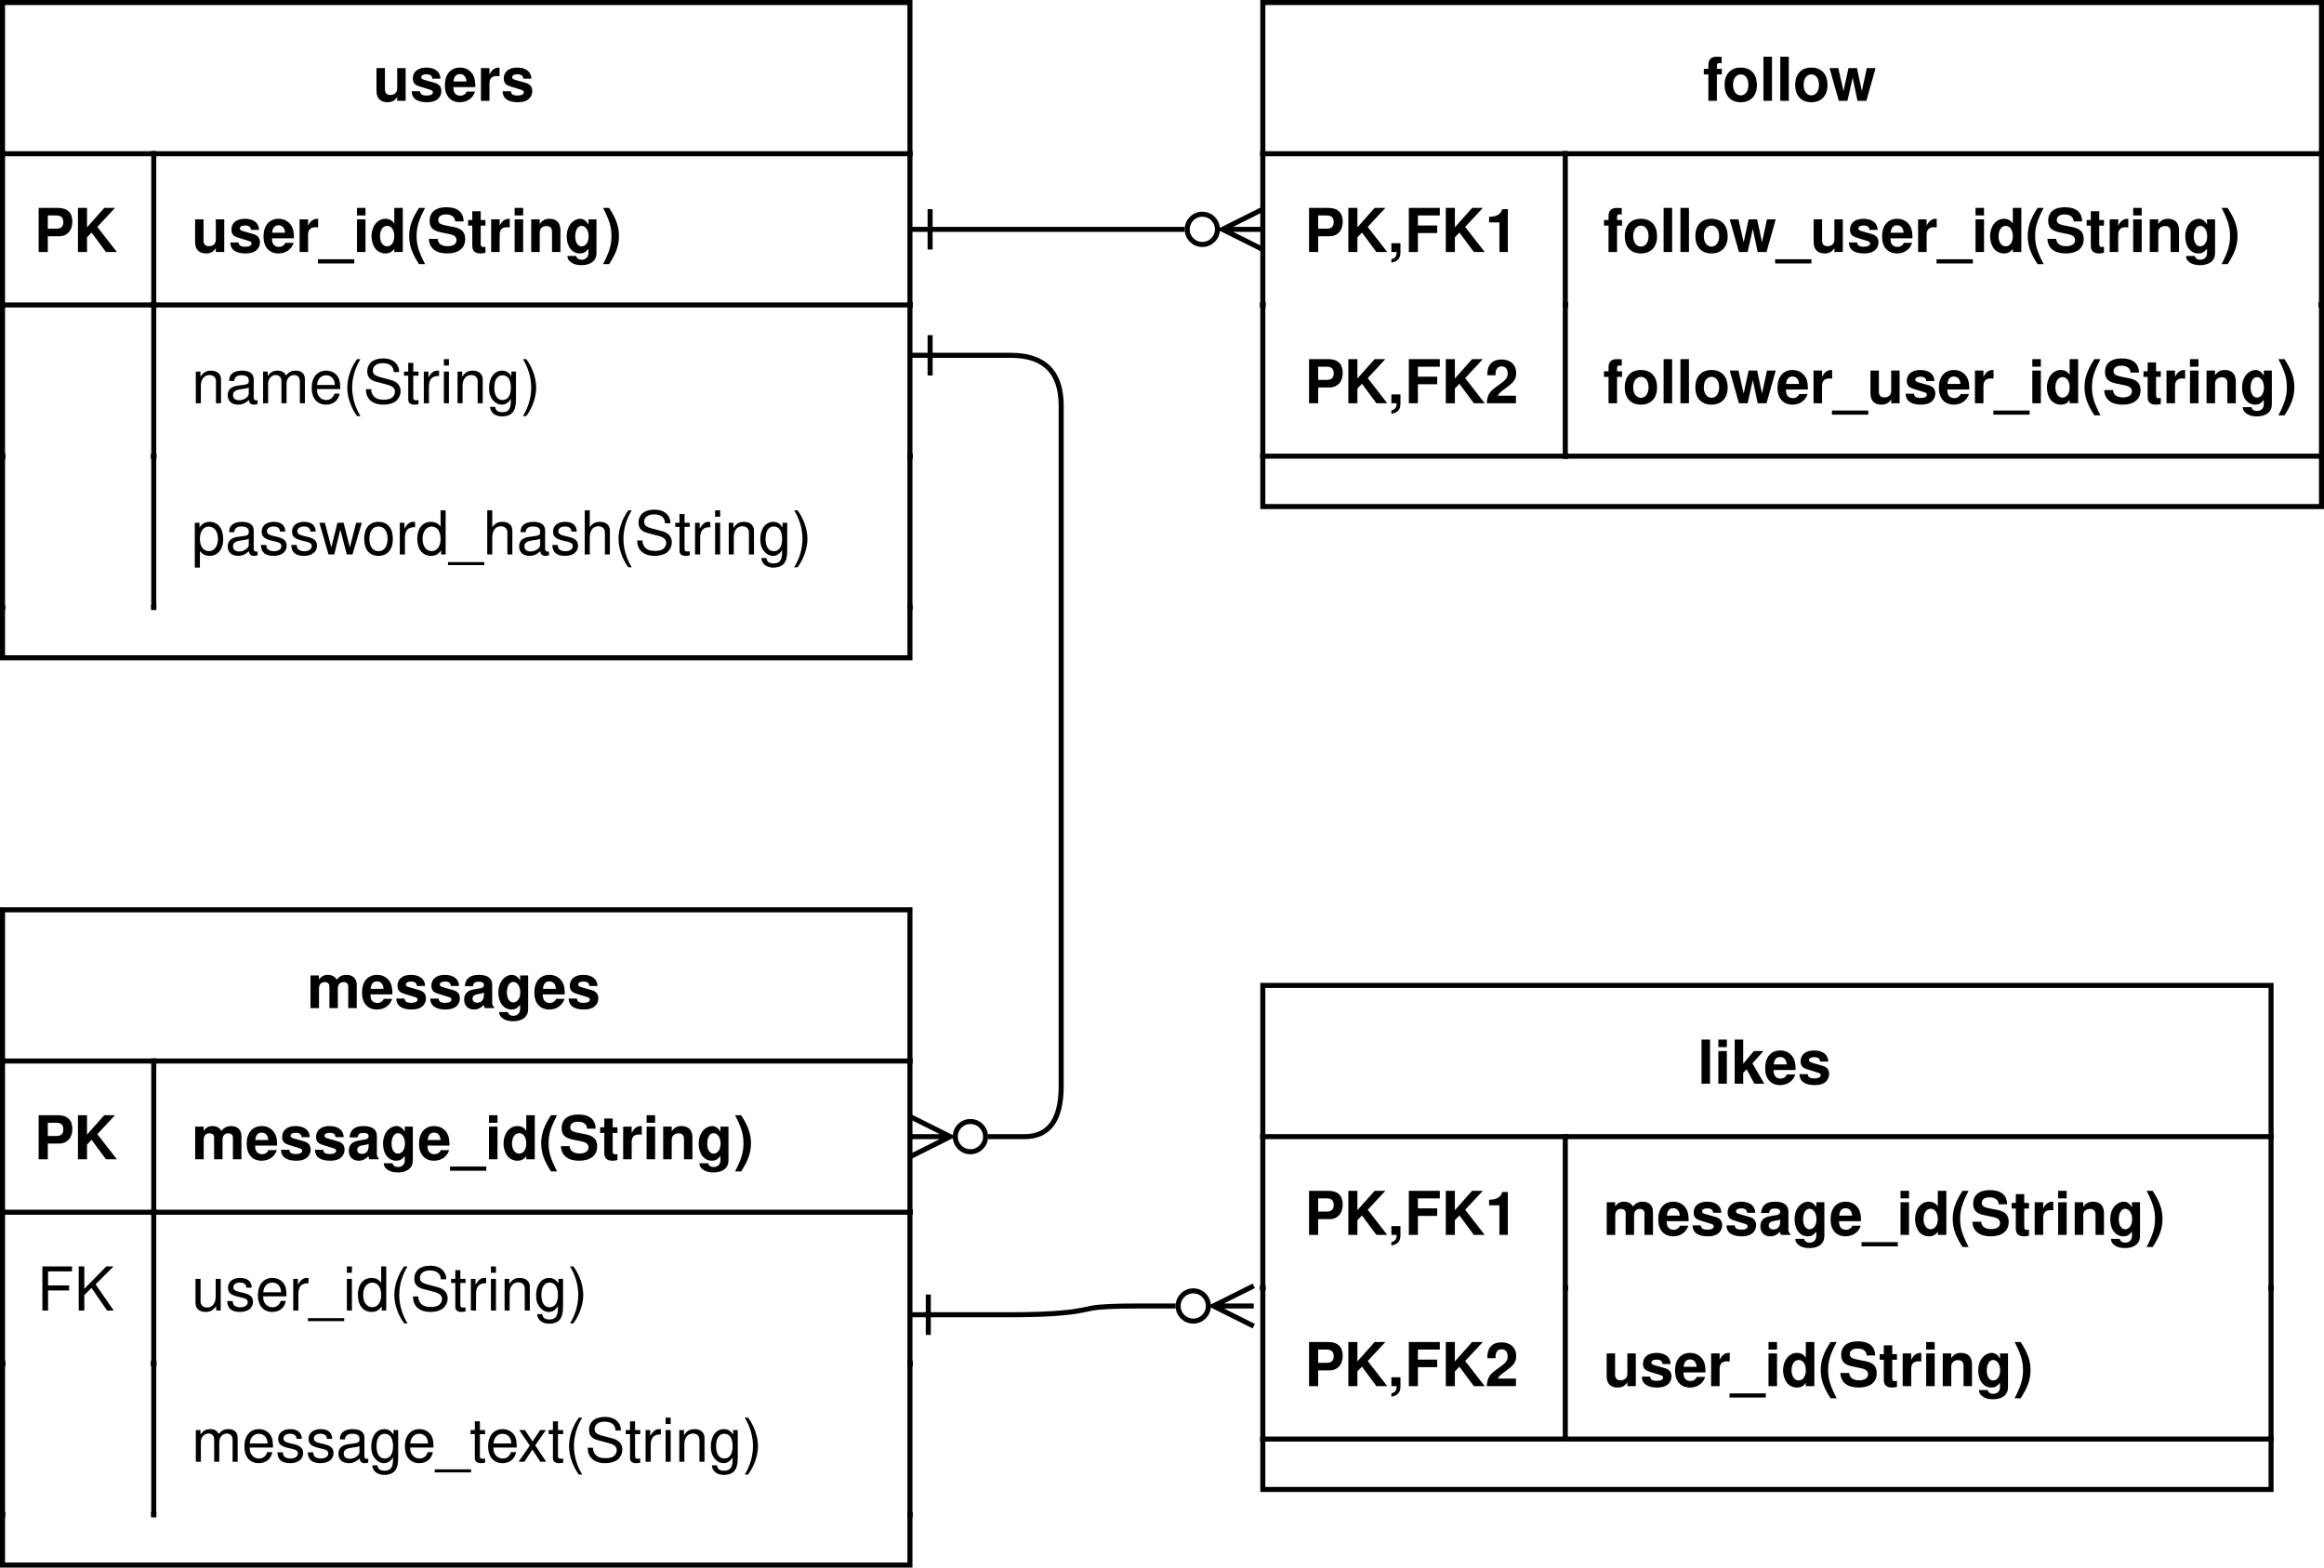
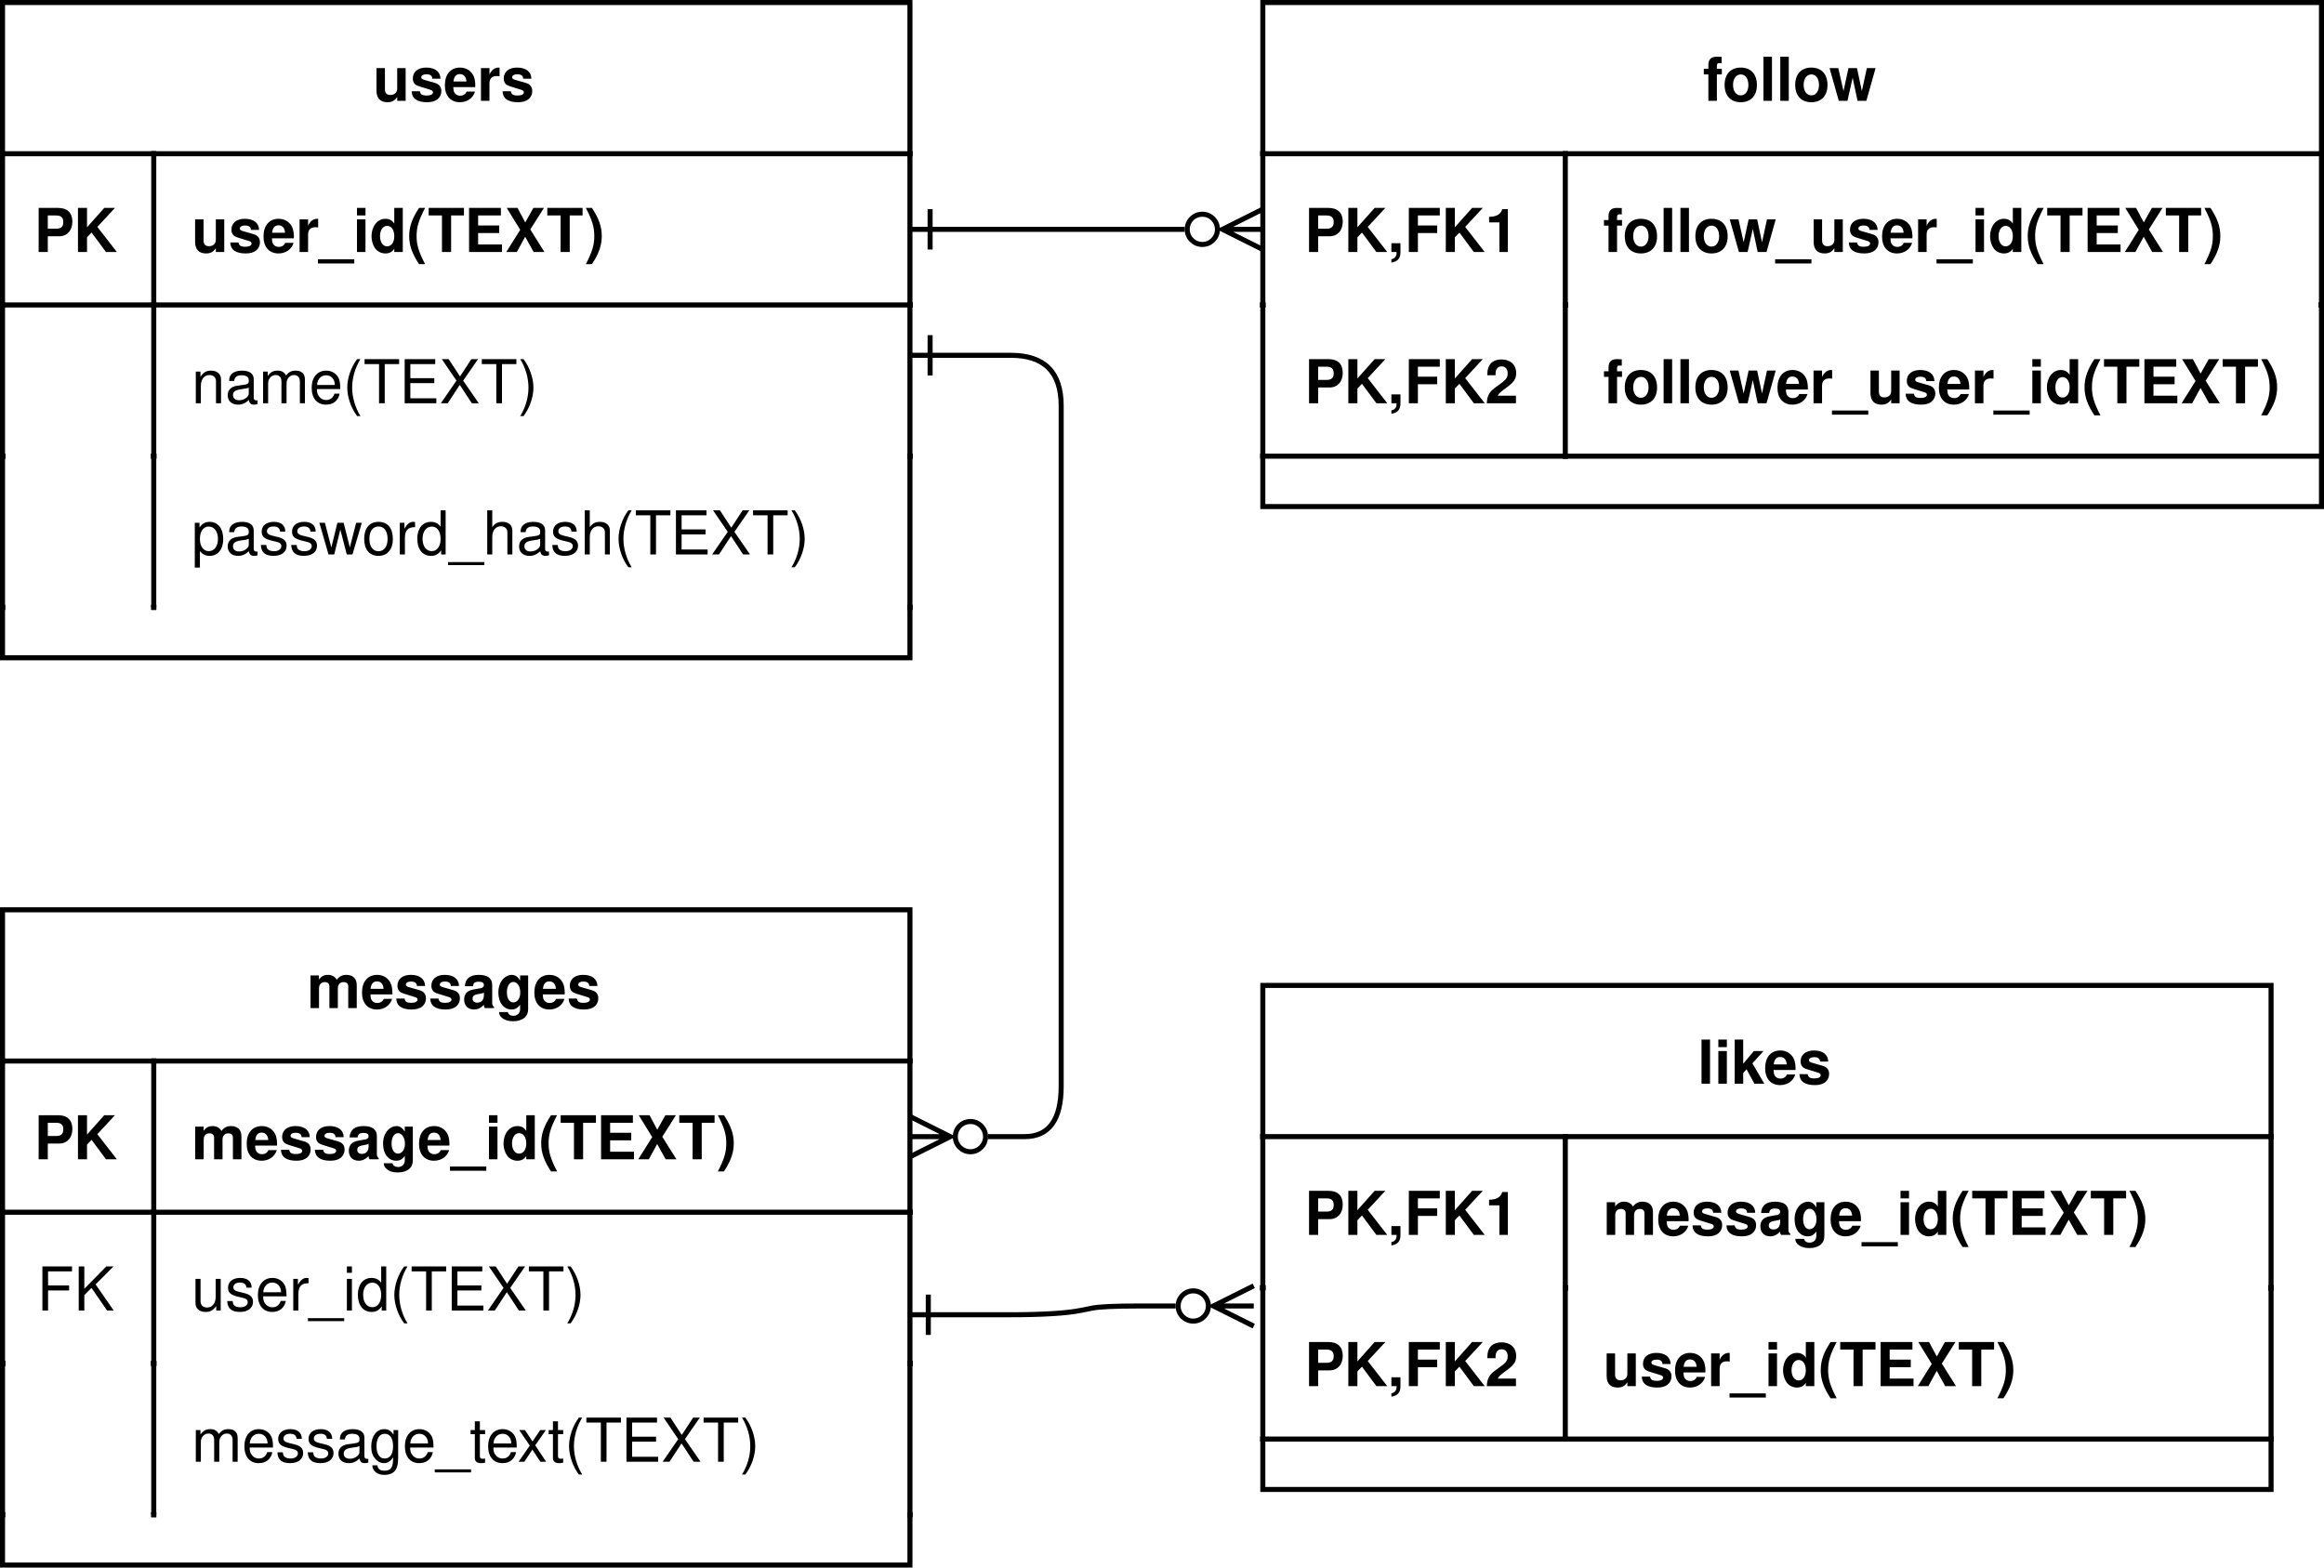
- <svg xmlns="http://www.w3.org/2000/svg" version="1.1" width="461px" height="311px" viewBox="-0.5 -0.5 461 311" content="&lt;mxfile&gt;&lt;diagram id=&quot;FJZnvA-eSlXogMkOum1g&quot; name=&quot;ページ1&quot;&gt;7Vxtb6M4EP41SHcfLoJQkvDxkqZ70nalql3p9j5V3uCAdQQj4zTJ/vqzweYlJj2T0DSQVFHFDGZizzN+jMfTGvZstf1CQBx8wx4MjaHpbQ373hgO74YT9psrdkLh2JnCJ8jLVFaheEG/oFCaQrtGHkwqDSnGIUVxVbnAUQQXtKIDhOBNtdkSh9VvjYEPFcXLAoSq9m/k0SDTTobjQv8XRH4gv9kaudmdFZCNxUiSAHh4U1LZc8OeEYxpdrXazmDIfSf9kj33cOBu3jECI6rzwDB74A2EazG2dQJJIjpHd3LErJ8xv6TgJ1dNEwoIFcDYJlMwV1OAIkiYwkrlMARxgtLmmSZAofcIdnhNpSEpTZdoC73nDBfelkH0yIxxkRtfMuMvojP8NgiRH7HrBRsl/8YpgQnryyNIqGih+kG45g0SCrcllfDLF4hXkJIdayKjVEAkYnQixE0BuCV1QRlsWyiBCDI/t1zgwC4EFPWw2AosBxFhY6QIhM8szkHkp+BUfc8d6BEcfwfEh1QoYoy46+ZvzD+5l1EYznCIOYQRjrglimNxM4RL+exPTCleSaTEyHOj6aidKfswP8zMgWM4rLszJluFzD68OaEzHCWUsMDhNiDDbwM5hjX4DbXxE4DZmoC1gdedgtfT12aIpUQFCsQag2HugbE/ZzDz3DJMuSZAngejWi/b2l4uudVu6FVhrHBAY2sgZMEbAQqneB15iQJV3k8t9JxaEnxF3m8vlKDI//2ToZR0l7WdJjFYsF49Zk+O9rB2PgDr7eEZ5bSKvZa5dsEfdYJq90Pisqh2dEaqHZ+IV+uzE3pI2tPn2ZG2i3vEsxMFugisYFdItm1g+0yqlnmj1dNp1T0jrVpmP4i1iLyrolbLVMk1BkmywcR7DUAS9Itlm6DcZ57VSRRAz4dyc8AciOjuGYaAIhzNizvZFiLL51hsoNOArkIx8WDk/cmTZkycP/+CBH/H30C0S++wnv6Q05UL/3Bh4Ejxflu+eb+T0hbRH9I6uy49xaTiIS7IZ9KMU9GPLPhS5QPi/hFf45WkmrgR3sFrshDuER6kcm3hr5hiLnHP6RKIZdblgqSSpB5/q6YP34mwJ74OFbGbpwvFwmDd7UVVNiDxVDndt2/IdQdu+adqVu6EpdnMKYrZY7bYphKoK5gkwIe3XKOh5Bq1N1StJBsdS8HmEt/VzpptzOP1ItONzlBBrKP5Rkd/qvTobc1Rl23Bhr1POjYAvM8vbo56YnCJnHvW/XFzzj1n3tFRTwkePptzj9oh56F3XZSrJqQ6dsjTOrq95tdTs1k3fjXOm4B01ARWJ9l1rO3kPrGre/CFlnmB9oxi9SHuM8WOVYpdMtpk3rsldArqPFw9llcz1mYMTzoiP5VKe7j4jfUn7eGETi1krRQ1qPzJEzqzh69WM+QuJK2TR2CjVXDUKiXqWGu5vkFNcmeM+NqxrcZxqZ0GoG+rEPVqXZzc0uktsG9NaHwY+07q0+mMfT97C3Ic+06OSqp3nn3VpHrGvox6r4J/G8DeZ/511VU4RP/ezpnrtiXDsaPS7LuVDKfwrNuNlfGs+5I8Wk/al9RB1sbK6B5cGbu5L3GvcmV0r/e4uQHg76yJd+2uiTrmWo6Abhw3n3VP0px56/YkH8a86nFzp/ck7lGnzp1n3s6fOh9Ju41PoXtJu5Z5IfXZf5gD03SNUpG2NUjNvFulzaUnSBAbcboHMo2jyrBltbc5cN2JUa74Ho2lXF/zzYX9DqjBVlPULasgylXd8lXgcqq6ZfDJF3trLxi1q7rH/2OovTpuy9R4kzhHRFtGC39xYNt24/irxrbWdNAK2ZEasc6lR6w1PjJibWfPkNtWxDKx+O8pWfPiX9DY8/8A&lt;/diagram&gt;&lt;/mxfile&gt;">
+ <svg xmlns="http://www.w3.org/2000/svg" version="1.1" width="461px" height="311px" viewBox="-0.5 -0.5 461 311" content="&lt;mxfile&gt;&lt;diagram id=&quot;FJZnvA-eSlXogMkOum1g&quot; name=&quot;ページ1&quot;&gt;7Vxdb+o4EP01kXYfFiWEAHlcKL0r3V6paitt96nyJYZYG+LIMQXur187sfOBQ9eBlJJAharMxBnsOePjeDytYU9X228ERP4P7MHA6Jve1rDvjH5/OOiz31yxSxWD/iBVLAnyUpWVK57RLyiUptCukQfjUkOKcUBRVFbOcRjCOS3pACF4U262wEH5WyOwhIrieQ4CVfs38qifasf9Ua7/C6KlL7/ZGrrpnRWQjcVIYh94eFNQ2TPDnhKMaXq12k5hwH0n/ZI+d3/gbtYxAkOq84AA4h0EazG2dQxJLDpHd3LErJ8Rv6TgJ1dNYgoIFcDYJlMwV1OAQkiYwkrkIABRjJLmqcZHgfcAdnhNpSEpTRZoC72nFBfelkH0wIxxkRtfMOPPojP8NgjQMmTXczZK/o0TAmPWlwcQU9FC9YNwzTskFG4LKuGXbxCvICU71kTcHQiIRIyOhbjJAbekzi+CbQslEEG2zCznOLALAUU1LLYCy0FE2BgpAsETi3MQLhNwyr7nDvQIjl4AWUIqFBFG3HWzd+afzMsoCKY4wBzCEIfcEsWRuBnAhXz2J6YUryRSYuSZ0WTUzoR9mB+mZs8xHNbdKZOtXGYf3pzQKQ5jSljgcBuQ4beBHMMK/Pra+AnAbE3AmsBroOD1+L0eYglRgRyx2mCYe2DszxnMPLcIEq7xkefBsNLLtraXC261a3pVGMsdUNsaCFjwhoDCCV6HXqxAlfVTCz2nkgTfkPfby+z15fcvBlKSXdp2EkdgjsLlQ/rkcA9p5xOQ3h6eT06jyGuZaxb6YSuIdj8kLotoh2ck2tGJeDU+O6GHpD19lh1qu7hDLDtWoAvBCraDYpuGtcuUapk3Uj2dVN0zkqpldoNW88i7KmK1TJVaIxDHG0y8Nx/Efpc4tg7GXWZZnRQB9JZQbgyYAxHdPcEAUITDWX4n3T6kmRyLDXTi01Ugph0MvT95uoyJs6dfkOAX/AOEu+QO6+mrnKxc+IcLPUeKd9vizbudlLaIvkrr7LrwFJPyh7ggn0lyTXk/0uBLlPeI+0d8jVeQKuJGeAevyVy4R3iQypWFv16KmcQ9p0sfllmVBZJKknj8vZw4/CDCHvkqlMduligUy4I12IuqdEDiqWKib9+Q6/bc4k/ZrNwDS7OpUxSzx2yuTSVQVzCOwRLesoyGkmXU3kw1kmZ0LAWbS3xTO2ueMYvXi0w0On0FsZZmGh39qdKhdzVHXbYFG3Y83VgD7i6/tjnqScElMu5Z98b1GfecGUdHPR24/2rGPWp3nIXedRGumoxq1eFO49h2ml1PzWPd2NU4b+rRUVNXreTWkbaTu8St7sGXWeYF2imC1Qe4ywQ7Ugl2wUiTee+WysmJ83DFWFbBWJkrPOlg/FQi7eDSN9KftIdTOZWQNVLKoLInT+VM779b9ZC7kIROFoG11sBho5SoY63hqgY1vZ0y4lurthnHJXVqQL4tA9SpVXF8S6M3wL0VofFp3DuuTqMz7v3q7cdx3Ds+Kpneeu5Vk+kp9zLivQL2rQF6l9nXVVfgAP17O12u2pL0R45Ksh/WL5zCsm471sWz7kmyaD1pT1IFWRProntwXWznnsS9ynXRvdZD5hpwf7AiDppdEXXMNYx/Ow6Zz7ofqc+7VfuRT+Nd9ZC51fsR96iz5tbzbsvPmo8k3dpnz50kXcu8kIrsP8yeabpGoSzb6iVmPqzL5tIjJIiNONn/mMZRhdeyvtvsue7YKNZ4D0dSrq7y5sJ+B9RgqyjjlrUPxTpu+SJwOXXcMvjkS721F4zaddyj/zHUXOW2ZWq8R5wjoi2jgb8xsG27dvyVY1trOmiF7FCNWOfSI9YaHRmxtrNnyG0qYpmY/6eUtHn+72bs2X8=&lt;/diagram&gt;&lt;/mxfile&gt;">
  <defs>
    <clipPath id="mx-clip-0-30-30-30-0">
      <rect x="0" y="30" width="30" height="30" />
    </clipPath>
    <clipPath id="mx-clip-36-30-144-30-0">
      <rect x="36" y="30" width="144" height="30" />
    </clipPath>
    <clipPath id="mx-clip-36-60-144-30-0">
      <rect x="36" y="60" width="144" height="30" />
    </clipPath>
    <clipPath id="mx-clip-36-90-144-30-0">
      <rect x="36" y="90" width="144" height="30" />
    </clipPath>
    <clipPath id="mx-clip-0-210-30-30-0">
      <rect x="0" y="210" width="30" height="30" />
    </clipPath>
    <clipPath id="mx-clip-36-210-144-30-0">
      <rect x="36" y="210" width="144" height="30" />
    </clipPath>
    <clipPath id="mx-clip-0-240-30-30-0">
      <rect x="0" y="240" width="30" height="30" />
    </clipPath>
    <clipPath id="mx-clip-36-240-144-30-0">
      <rect x="36" y="240" width="144" height="30" />
    </clipPath>
    <clipPath id="mx-clip-36-270-144-30-0">
      <rect x="36" y="270" width="144" height="30" />
    </clipPath>
    <clipPath id="mx-clip-250-30-60-30-0">
      <rect x="250" y="30" width="60" height="30" />
    </clipPath>
    <clipPath id="mx-clip-316-30-144-30-0">
      <rect x="316" y="30" width="144" height="30" />
    </clipPath>
    <clipPath id="mx-clip-250-60-60-30-0">
      <rect x="250" y="60" width="60" height="30" />
    </clipPath>
    <clipPath id="mx-clip-316-60-144-30-0">
      <rect x="316" y="60" width="144" height="30" />
    </clipPath>
    <clipPath id="mx-clip-250-225-60-30-0">
      <rect x="250" y="225" width="60" height="30" />
    </clipPath>
    <clipPath id="mx-clip-316-225-134-30-0">
      <rect x="316" y="225" width="134" height="30" />
    </clipPath>
    <clipPath id="mx-clip-250-255-60-30-0">
      <rect x="250" y="255" width="60" height="30" />
    </clipPath>
    <clipPath id="mx-clip-316-255-134-30-0">
      <rect x="316" y="255" width="134" height="30" />
    </clipPath>
  </defs>
  <g>
    <path d="M 0 30 L 0 0 L 180 0 L 180 30" fill="rgb(255, 255, 255)" stroke="rgb(0, 0, 0)" stroke-miterlimit="10" pointer-events="all" />
    <path d="M 0 30 L 0 130 L 180 130 L 180 30" fill="none" stroke="rgb(0, 0, 0)" stroke-miterlimit="10" pointer-events="none" />
    <path d="M 0 30 L 180 30" fill="none" stroke="rgb(0, 0, 0)" stroke-miterlimit="10" pointer-events="none" />
    <path d="M 30 30 L 30 60 L 30 90 L 30 120" fill="none" stroke="rgb(0, 0, 0)" stroke-miterlimit="10" pointer-events="none" />
    <g fill="rgb(0, 0, 0)" font-family="Helvetica" font-weight="bold" pointer-events="none" text-anchor="middle" font-size="12px">
      <text x="89.5" y="19.5">users</text>
    </g>
    <path d="M 0 30 M 180 30 M 180 60 L 0 60" fill="none" stroke="rgb(0, 0, 0)" stroke-linecap="square" stroke-miterlimit="10" pointer-events="none" />
    <path d="M 0 30 M 30 30 M 30 60 M 0 60" fill="none" stroke="rgb(0, 0, 0)" stroke-linecap="square" stroke-miterlimit="10" pointer-events="none" />
    <g fill="rgb(0, 0, 0)" font-family="Helvetica" font-weight="bold" pointer-events="none" clip-path="url(#mx-clip-0-30-30-30-0)" text-anchor="middle" font-size="12px">
      <text x="14.5" y="49.5">PK</text>
    </g>
    <path d="M 30 30 M 180 30 M 180 60 M 30 60" fill="none" stroke="rgb(0, 0, 0)" stroke-linecap="square" stroke-miterlimit="10" pointer-events="none" />
    <g fill="rgb(0, 0, 0)" font-family="Helvetica" font-weight="bold" text-decoration="underline" pointer-events="none" clip-path="url(#mx-clip-36-30-144-30-0)" font-size="12px">
-       <text x="37.5" y="49.5">user_id(String)</text>
+       <text x="37.5" y="49.5">user_id(TEXT)</text>
    </g>
    <path d="M 0 60 M 180 60 M 180 90 M 0 90" fill="none" stroke="rgb(0, 0, 0)" stroke-linecap="square" stroke-miterlimit="10" pointer-events="none" />
    <path d="M 0 60 M 30 60 M 30 90 M 0 90" fill="none" stroke="rgb(0, 0, 0)" stroke-linecap="square" stroke-miterlimit="10" pointer-events="none" />
    <path d="M 30 60 M 180 60 M 180 90 M 30 90" fill="none" stroke="rgb(0, 0, 0)" stroke-linecap="square" stroke-miterlimit="10" pointer-events="none" />
    <g fill="rgb(0, 0, 0)" font-family="Helvetica" pointer-events="none" clip-path="url(#mx-clip-36-60-144-30-0)" font-size="12px">
-       <text x="37.5" y="79.5">name(String)</text>
+       <text x="37.5" y="79.5">name(TEXT)</text>
    </g>
    <path d="M 0 90 M 180 90 M 180 120 M 0 120" fill="none" stroke="rgb(0, 0, 0)" stroke-linecap="square" stroke-miterlimit="10" pointer-events="none" />
    <path d="M 0 90 M 30 90 M 30 120 M 0 120" fill="none" stroke="rgb(0, 0, 0)" stroke-linecap="square" stroke-miterlimit="10" pointer-events="none" />
    <path d="M 30 90 M 180 90 M 180 120 M 30 120" fill="none" stroke="rgb(0, 0, 0)" stroke-linecap="square" stroke-miterlimit="10" pointer-events="none" />
    <g fill="rgb(0, 0, 0)" font-family="Helvetica" pointer-events="none" clip-path="url(#mx-clip-36-90-144-30-0)" font-size="12px">
-       <text x="37.5" y="109.5">password_hash(String)</text>
+       <text x="37.5" y="109.5">password_hash(TEXT)</text>
    </g>
    <path d="M 180 45 L 200 45 Q 210 45 215 45 L 217.5 45 Q 220 45 227.25 45 L 234.5 45" fill="none" stroke="rgb(0, 0, 0)" stroke-miterlimit="10" pointer-events="none" />
    <path d="M 184 41 L 184 49" fill="none" stroke="rgb(0, 0, 0)" stroke-miterlimit="10" pointer-events="none" />
    <ellipse cx="238" cy="45" rx="3" ry="3" fill="none" stroke="rgb(0, 0, 0)" pointer-events="none" />
    <path d="M 250 41 L 242 45 L 250 49 M 242 45 L 250 45" fill="none" stroke="rgb(0, 0, 0)" stroke-miterlimit="10" pointer-events="none" />
    <path d="M 0 210 L 0 180 L 180 180 L 180 210" fill="rgb(255, 255, 255)" stroke="rgb(0, 0, 0)" stroke-miterlimit="10" pointer-events="none" />
    <path d="M 0 210 L 0 310 L 180 310 L 180 210" fill="none" stroke="rgb(0, 0, 0)" stroke-miterlimit="10" pointer-events="none" />
    <path d="M 0 210 L 180 210" fill="none" stroke="rgb(0, 0, 0)" stroke-miterlimit="10" pointer-events="none" />
    <path d="M 30 210 L 30 240 L 30 270 L 30 300" fill="none" stroke="rgb(0, 0, 0)" stroke-miterlimit="10" pointer-events="none" />
    <g fill="rgb(0, 0, 0)" font-family="Helvetica" font-weight="bold" pointer-events="none" text-anchor="middle" font-size="12px">
      <text x="89.5" y="199.5">messages</text>
    </g>
    <path d="M 0 210 M 180 210 M 180 240 L 0 240" fill="none" stroke="rgb(0, 0, 0)" stroke-linecap="square" stroke-miterlimit="10" pointer-events="none" />
    <path d="M 0 210 M 30 210 M 30 240 M 0 240" fill="none" stroke="rgb(0, 0, 0)" stroke-linecap="square" stroke-miterlimit="10" pointer-events="none" />
    <g fill="rgb(0, 0, 0)" font-family="Helvetica" font-weight="bold" pointer-events="none" clip-path="url(#mx-clip-0-210-30-30-0)" text-anchor="middle" font-size="12px">
      <text x="14.5" y="229.5">PK</text>
    </g>
    <path d="M 30 210 M 180 210 M 180 240 M 30 240" fill="none" stroke="rgb(0, 0, 0)" stroke-linecap="square" stroke-miterlimit="10" pointer-events="none" />
    <g fill="rgb(0, 0, 0)" font-family="Helvetica" font-weight="bold" text-decoration="underline" pointer-events="none" clip-path="url(#mx-clip-36-210-144-30-0)" font-size="12px">
-       <text x="37.5" y="229.5">message_id(String)</text>
+       <text x="37.5" y="229.5">message_id(TEXT)</text>
    </g>
    <path d="M 0 240 M 180 240 M 180 270 M 0 270" fill="none" stroke="rgb(0, 0, 0)" stroke-linecap="square" stroke-miterlimit="10" pointer-events="none" />
    <path d="M 0 240 M 30 240 M 30 270 M 0 270" fill="none" stroke="rgb(0, 0, 0)" stroke-linecap="square" stroke-miterlimit="10" pointer-events="none" />
    <g fill="rgb(0, 0, 0)" font-family="Helvetica" pointer-events="none" clip-path="url(#mx-clip-0-240-30-30-0)" text-anchor="middle" font-size="12px">
      <text x="14.5" y="259.5">FK</text>
    </g>
    <path d="M 30 240 M 180 240 M 180 270 M 30 270" fill="none" stroke="rgb(0, 0, 0)" stroke-linecap="square" stroke-miterlimit="10" pointer-events="none" />
    <g fill="rgb(0, 0, 0)" font-family="Helvetica" pointer-events="none" clip-path="url(#mx-clip-36-240-144-30-0)" font-size="12px">
-       <text x="37.5" y="259.5">user_id(String)</text>
+       <text x="37.5" y="259.5">user_id(TEXT)</text>
    </g>
    <path d="M 0 270 M 180 270 M 180 300 M 0 300" fill="none" stroke="rgb(0, 0, 0)" stroke-linecap="square" stroke-miterlimit="10" pointer-events="none" />
    <path d="M 0 270 M 30 270 M 30 300 M 0 300" fill="none" stroke="rgb(0, 0, 0)" stroke-linecap="square" stroke-miterlimit="10" pointer-events="none" />
    <path d="M 30 270 M 180 270 M 180 300 M 30 300" fill="none" stroke="rgb(0, 0, 0)" stroke-linecap="square" stroke-miterlimit="10" pointer-events="none" />
    <g fill="rgb(0, 0, 0)" font-family="Helvetica" pointer-events="none" clip-path="url(#mx-clip-36-270-144-30-0)" font-size="12px">
-       <text x="37.5" y="289.5">message_text(String)</text>
+       <text x="37.5" y="289.5">message_text(TEXT)</text>
    </g>
    <path d="M 250 30 L 250 0 L 460 0 L 460 30" fill="rgb(255, 255, 255)" stroke="rgb(0, 0, 0)" stroke-miterlimit="10" pointer-events="none" />
    <path d="M 250 30 L 250 100 L 460 100 L 460 30" fill="none" stroke="rgb(0, 0, 0)" stroke-miterlimit="10" pointer-events="none" />
    <path d="M 250 30 L 460 30" fill="none" stroke="rgb(0, 0, 0)" stroke-miterlimit="10" pointer-events="none" />
    <path d="M 310 30 L 310 60 L 310 90" fill="none" stroke="rgb(0, 0, 0)" stroke-miterlimit="10" pointer-events="none" />
    <g fill="rgb(0, 0, 0)" font-family="Helvetica" font-weight="bold" pointer-events="none" text-anchor="middle" font-size="12px">
      <text x="354.5" y="19.5">follow</text>
    </g>
    <path d="M 250 30 M 460 30 M 460 60 M 250 60" fill="none" stroke="rgb(0, 0, 0)" stroke-linecap="square" stroke-miterlimit="10" pointer-events="none" />
    <path d="M 250 30 M 310 30 M 310 60 M 250 60" fill="none" stroke="rgb(0, 0, 0)" stroke-linecap="square" stroke-miterlimit="10" pointer-events="none" />
    <g fill="rgb(0, 0, 0)" font-family="Helvetica" font-weight="bold" pointer-events="none" clip-path="url(#mx-clip-250-30-60-30-0)" text-anchor="middle" font-size="12px">
      <text x="279.5" y="49.5">PK,FK1</text>
    </g>
    <path d="M 310 30 M 460 30 M 460 60 M 310 60" fill="none" stroke="rgb(0, 0, 0)" stroke-linecap="square" stroke-miterlimit="10" pointer-events="none" />
    <g fill="rgb(0, 0, 0)" font-family="Helvetica" font-weight="bold" text-decoration="underline" pointer-events="none" clip-path="url(#mx-clip-316-30-144-30-0)" font-size="12px">
-       <text x="317.5" y="49.5">follow_user_id(String)</text>
+       <text x="317.5" y="49.5">follow_user_id(TEXT)</text>
    </g>
    <path d="M 250 60 M 460 60 M 460 90 L 250 90" fill="none" stroke="rgb(0, 0, 0)" stroke-linecap="square" stroke-miterlimit="10" pointer-events="none" />
    <path d="M 250 60 M 310 60 M 310 90 M 250 90" fill="none" stroke="rgb(0, 0, 0)" stroke-linecap="square" stroke-miterlimit="10" pointer-events="none" />
    <g fill="rgb(0, 0, 0)" font-family="Helvetica" font-weight="bold" pointer-events="none" clip-path="url(#mx-clip-250-60-60-30-0)" text-anchor="middle" font-size="12px">
      <text x="279.5" y="79.5">PK,FK2</text>
    </g>
    <path d="M 310 60 M 460 60 M 460 90 M 310 90" fill="none" stroke="rgb(0, 0, 0)" stroke-linecap="square" stroke-miterlimit="10" pointer-events="none" />
    <g fill="rgb(0, 0, 0)" font-family="Helvetica" font-weight="bold" text-decoration="underline" pointer-events="none" clip-path="url(#mx-clip-316-60-144-30-0)" font-size="12px">
-       <text x="317.5" y="79.5">follower_user_id(String)</text>
+       <text x="317.5" y="79.5">follower_user_id(TEXT)</text>
    </g>
    <path d="M 250 225 L 250 195 L 450 195 L 450 225" fill="rgb(255, 255, 255)" stroke="rgb(0, 0, 0)" stroke-miterlimit="10" pointer-events="none" />
    <path d="M 250 225 L 250 295 L 450 295 L 450 225" fill="none" stroke="rgb(0, 0, 0)" stroke-miterlimit="10" pointer-events="none" />
    <path d="M 250 225 L 450 225" fill="none" stroke="rgb(0, 0, 0)" stroke-miterlimit="10" pointer-events="none" />
    <path d="M 310 225 L 310 255 L 310 285" fill="none" stroke="rgb(0, 0, 0)" stroke-miterlimit="10" pointer-events="none" />
    <g fill="rgb(0, 0, 0)" font-family="Helvetica" font-weight="bold" pointer-events="none" text-anchor="middle" font-size="12px">
      <text x="349.5" y="214.5">likes</text>
    </g>
    <path d="M 250 225 M 450 225 M 450 255 M 250 255" fill="none" stroke="rgb(0, 0, 0)" stroke-linecap="square" stroke-miterlimit="10" pointer-events="none" />
    <path d="M 250 225 M 310 225 M 310 255 M 250 255" fill="none" stroke="rgb(0, 0, 0)" stroke-linecap="square" stroke-miterlimit="10" pointer-events="none" />
    <g fill="rgb(0, 0, 0)" font-family="Helvetica" font-weight="bold" pointer-events="none" clip-path="url(#mx-clip-250-225-60-30-0)" text-anchor="middle" font-size="12px">
      <text x="279.5" y="244.5">PK,FK1</text>
    </g>
    <path d="M 310 225 M 450 225 M 450 255 M 310 255" fill="none" stroke="rgb(0, 0, 0)" stroke-linecap="square" stroke-miterlimit="10" pointer-events="none" />
    <g fill="rgb(0, 0, 0)" font-family="Helvetica" font-weight="bold" text-decoration="underline" pointer-events="none" clip-path="url(#mx-clip-316-225-134-30-0)" font-size="12px">
-       <text x="317.5" y="244.5">message_id(String)</text>
+       <text x="317.5" y="244.5">message_id(TEXT)</text>
    </g>
    <path d="M 250 255 M 450 255 M 450 285 L 250 285" fill="none" stroke="rgb(0, 0, 0)" stroke-linecap="square" stroke-miterlimit="10" pointer-events="none" />
    <path d="M 250 255 M 310 255 M 310 285 M 250 285" fill="none" stroke="rgb(0, 0, 0)" stroke-linecap="square" stroke-miterlimit="10" pointer-events="none" />
    <g fill="rgb(0, 0, 0)" font-family="Helvetica" font-weight="bold" pointer-events="none" clip-path="url(#mx-clip-250-255-60-30-0)" text-anchor="middle" font-size="12px">
      <text x="279.5" y="274.5">PK,FK2</text>
    </g>
    <path d="M 310 255 M 450 255 M 450 285 M 310 285" fill="none" stroke="rgb(0, 0, 0)" stroke-linecap="square" stroke-miterlimit="10" pointer-events="none" />
    <g fill="rgb(0, 0, 0)" font-family="Helvetica" font-weight="bold" text-decoration="underline" pointer-events="none" clip-path="url(#mx-clip-316-255-134-30-0)" font-size="12px">
-       <text x="317.5" y="274.5">user_id(String)</text>
+       <text x="317.5" y="274.5">user_id(TEXT)</text>
    </g>
    <path d="M 179.64 260.34 L 199.64 260.34 Q 209.64 260.34 213.92 259.47 L 216.06 259.04 Q 218.2 258.6 225.45 258.6 L 232.7 258.6" fill="none" stroke="rgb(0, 0, 0)" stroke-miterlimit="10" pointer-events="none" />
    <path d="M 183.64 256.34 L 183.64 264.34" fill="none" stroke="rgb(0, 0, 0)" stroke-miterlimit="10" pointer-events="none" />
    <ellipse cx="236.2" cy="258.6" rx="3" ry="3" fill="none" stroke="rgb(0, 0, 0)" pointer-events="none" />
    <path d="M 248.2 254.6 L 240.2 258.6 L 248.2 262.6 M 240.2 258.6 L 248.2 258.6" fill="none" stroke="rgb(0, 0, 0)" stroke-miterlimit="10" pointer-events="none" />
    <path d="M 180 69.99 L 200 69.99 Q 210 69.99 210 79.99 L 210 215 Q 210 225 202.75 225 L 195.5 225" fill="none" stroke="rgb(0, 0, 0)" stroke-miterlimit="10" pointer-events="none" />
    <path d="M 184 65.99 L 184 73.99" fill="none" stroke="rgb(0, 0, 0)" stroke-miterlimit="10" pointer-events="none" />
    <ellipse cx="192" cy="225" rx="3" ry="3" fill="none" stroke="rgb(0, 0, 0)" pointer-events="none" />
    <path d="M 180 229 L 188 225 L 180 221 M 188 225 L 180 225" fill="none" stroke="rgb(0, 0, 0)" stroke-miterlimit="10" pointer-events="none" />
  </g>
</svg>
